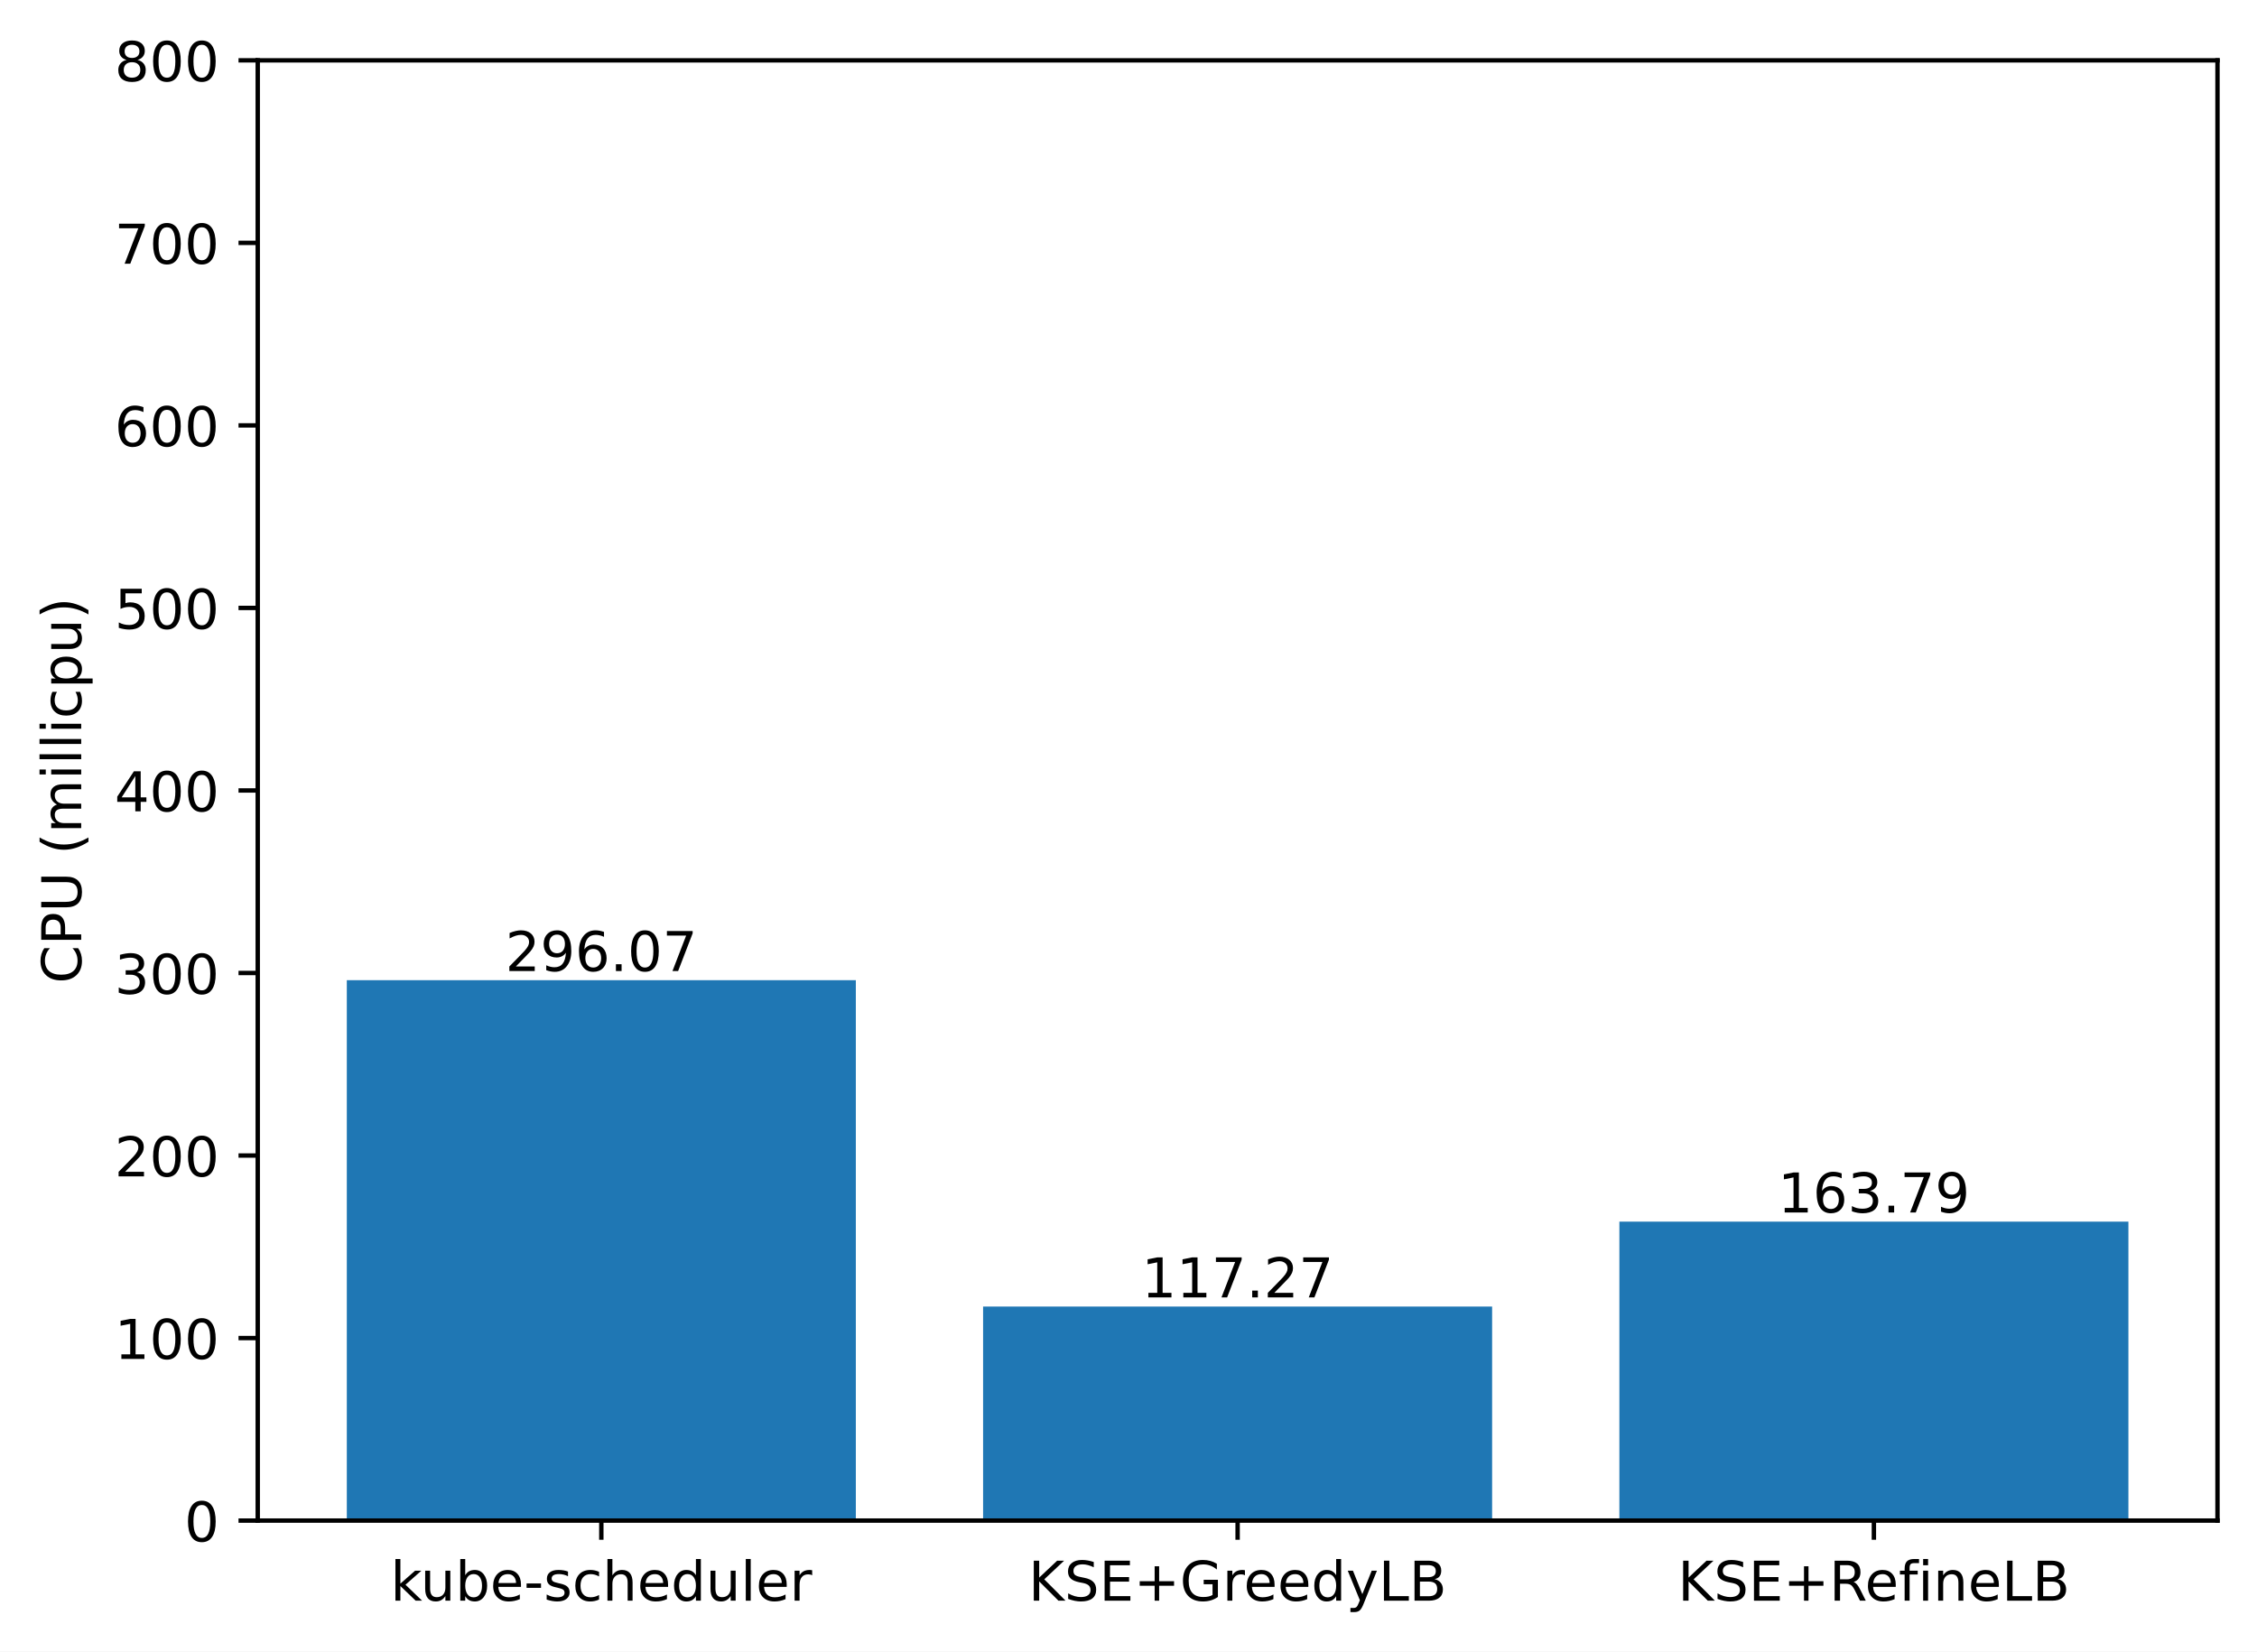
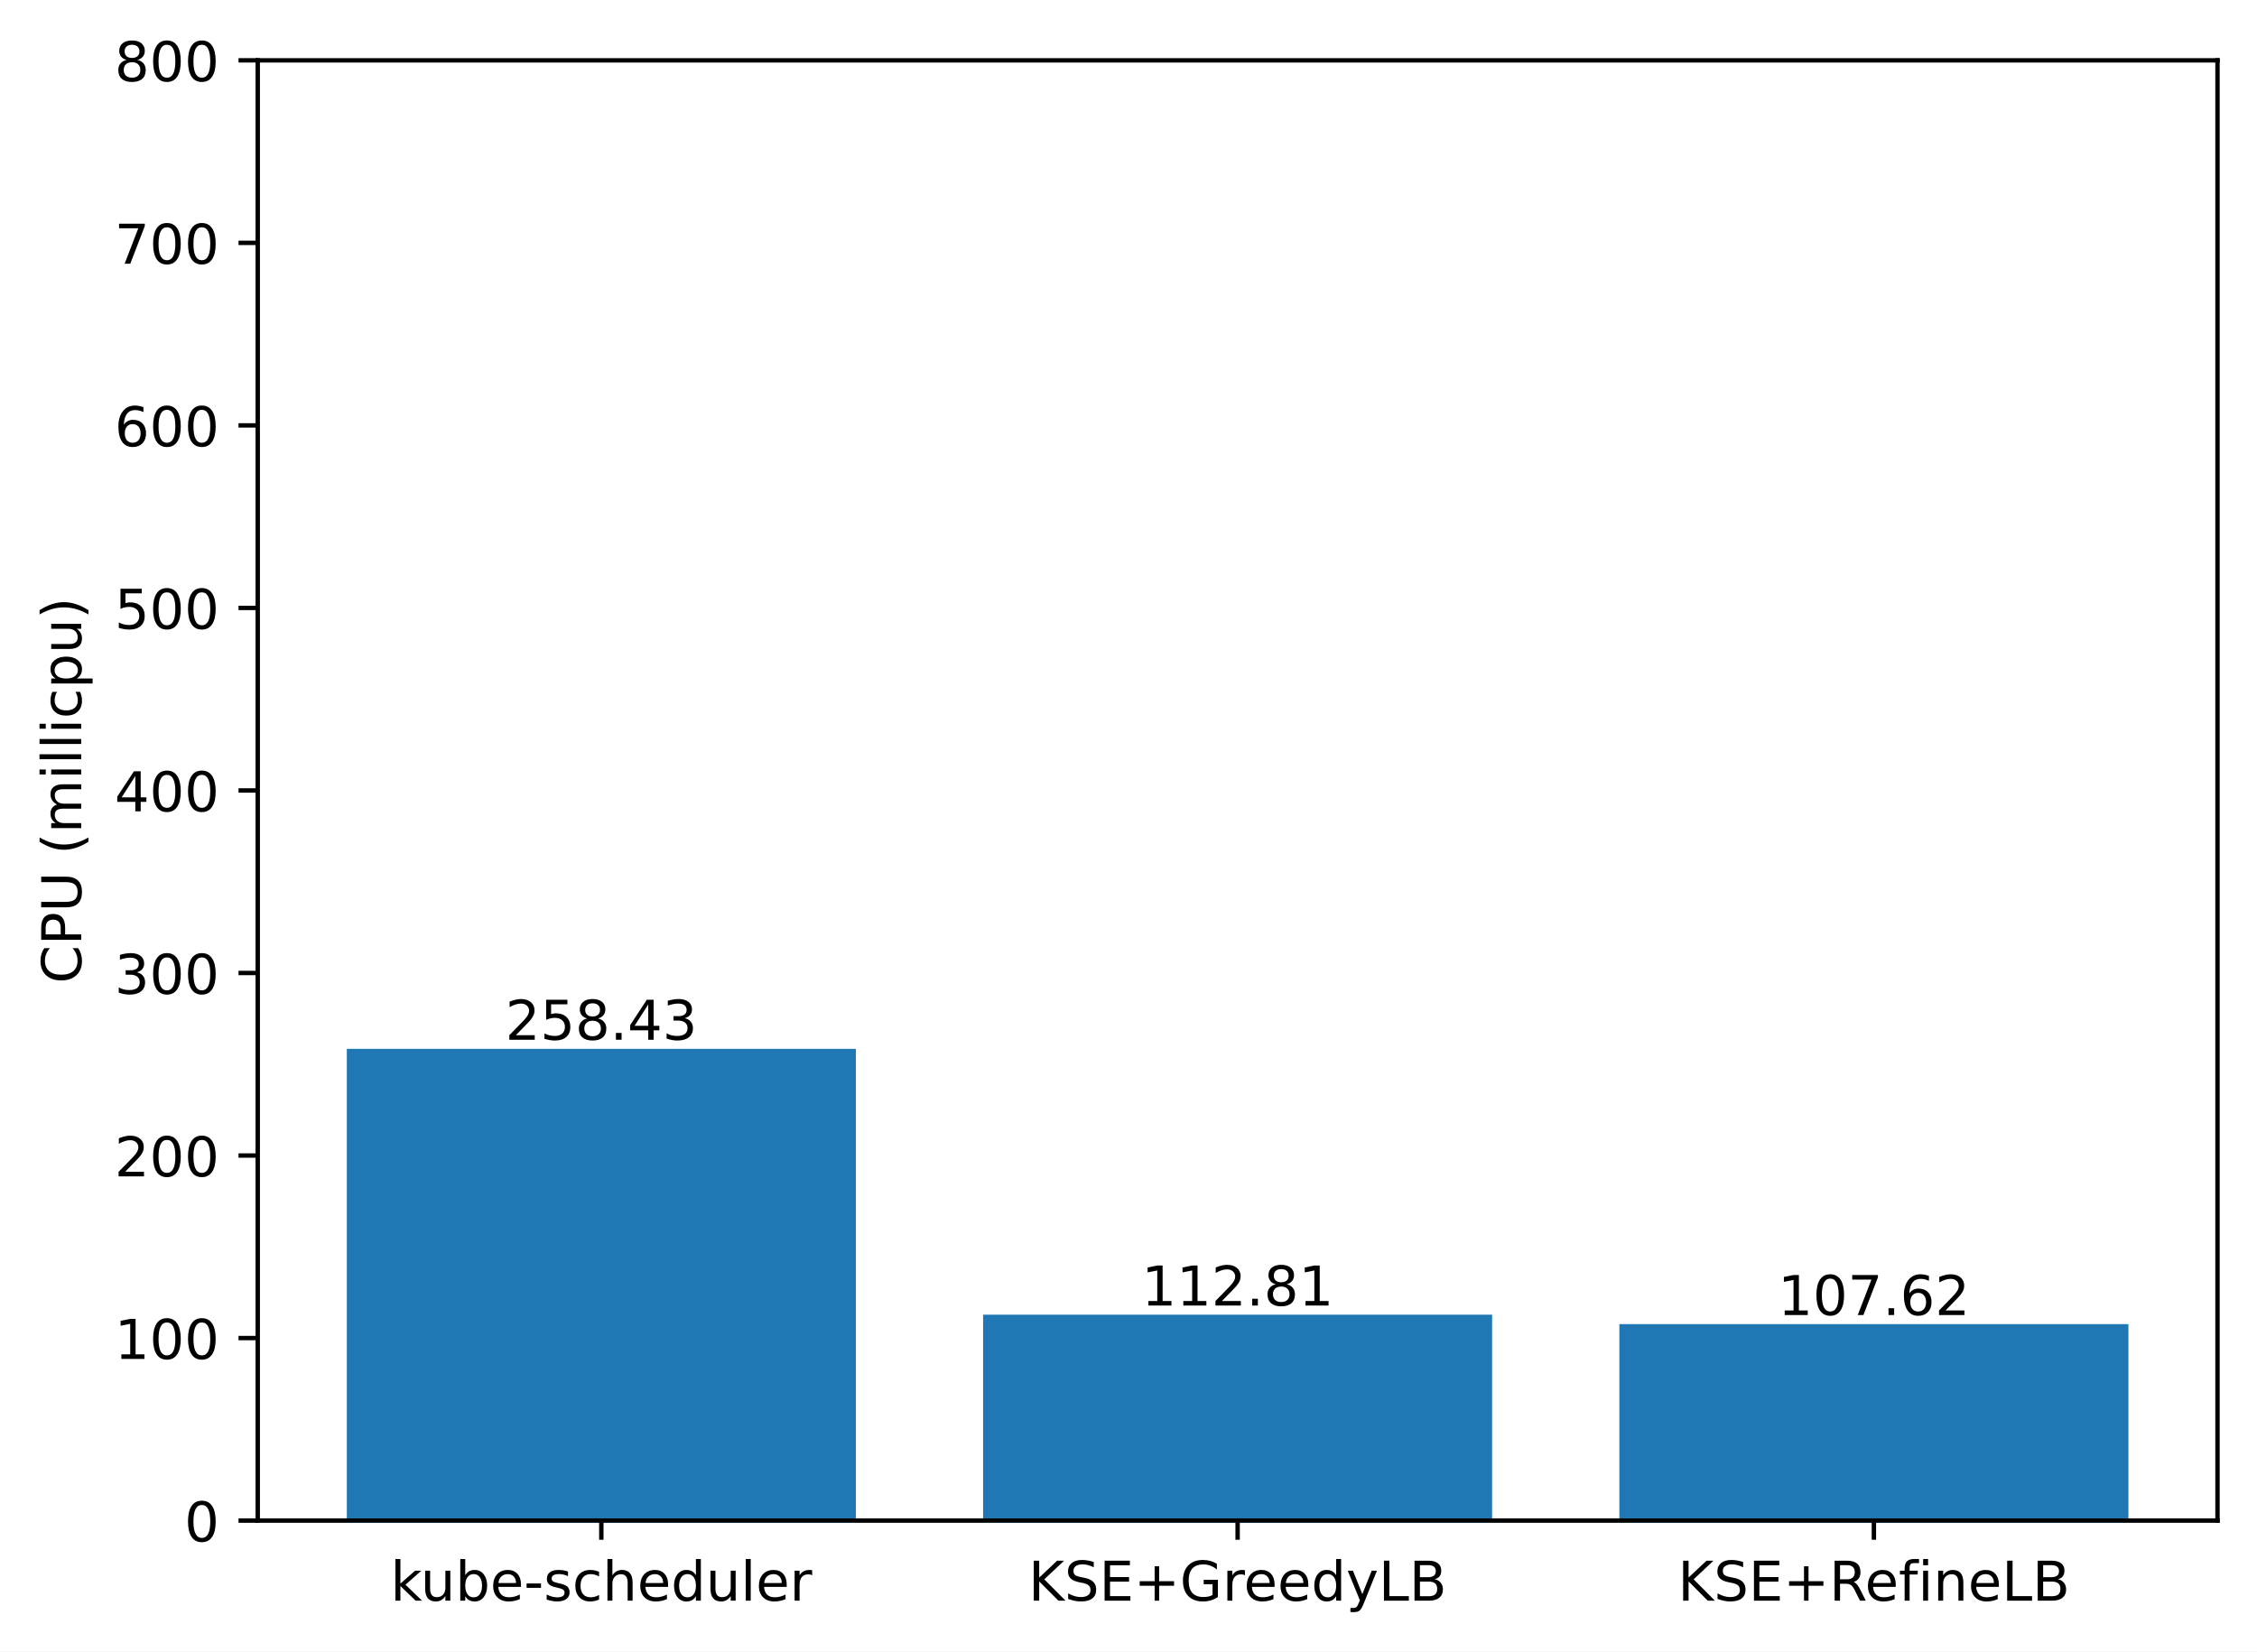
<svg xmlns="http://www.w3.org/2000/svg" xmlns:xlink="http://www.w3.org/1999/xlink" width="411.286pt" height="300.989pt" viewBox="0 0 411.286 300.989" version="1.1">
  <defs>
    <style type="text/css">*{stroke-linejoin: round; stroke-linecap: butt}</style>
  </defs>
  <g id="figure_1">
    <g id="patch_1">
      <path d="M 0 300.989  L 411.286 300.989  L 411.286 0  L 0 0  z " style="fill: #ffffff" />
    </g>
    <g id="axes_1">
      <g id="patch_2">
        <path d="M 46.966 277.111  L 404.086 277.111  L 404.086 10.999  L 46.966 10.999  z " style="fill: #ffffff" />
      </g>
      <g id="patch_3">
-         <path d="M 63.198 277.111  L 155.957 277.111  L 155.957 178.626  L 63.198 178.626  z " clip-path="url(#p68c5d6626c)" style="fill: #1f77b4" />
+         <path d="M 63.198 277.111  L 155.957 277.111  L 155.957 191.147  L 63.198 191.147  z " clip-path="url(#p3909a41c8a)" style="fill: #1f77b4" />
      </g>
      <g id="patch_4">
-         <path d="M 179.146 277.111  L 271.905 277.111  L 271.905 238.103  L 179.146 238.103  z " clip-path="url(#p68c5d6626c)" style="fill: #1f77b4" />
+         <path d="M 179.146 277.111  L 271.905 277.111  L 271.905 239.586  L 179.146 239.586  z " clip-path="url(#p3909a41c8a)" style="fill: #1f77b4" />
      </g>
      <g id="patch_5">
-         <path d="M 295.094 277.111  L 387.853 277.111  L 387.853 222.628  L 295.094 222.628  z " clip-path="url(#p68c5d6626c)" style="fill: #1f77b4" />
+         <path d="M 295.094 277.111  L 387.853 277.111  L 387.853 241.313  L 295.094 241.313  z " clip-path="url(#p3909a41c8a)" style="fill: #1f77b4" />
      </g>
      <g id="matplotlib.axis_1">
        <g id="xtick_1">
          <g id="line2d_1">
            <defs>
-               <path id="m149d8f7bbe" d="M 0 0  L 0 3.5  " style="stroke: #000000; stroke-width: 0.8" />
+               <path id="mc83b0e8fea" d="M 0 0  L 0 3.5  " style="stroke: #000000; stroke-width: 0.8" />
            </defs>
            <g>
-               <use xlink:href="#m149d8f7bbe" x="109.578" y="277.111" style="stroke: #000000; stroke-width: 0.8" />
+               <use xlink:href="#mc83b0e8fea" x="109.578" y="277.111" style="stroke: #000000; stroke-width: 0.8" />
            </g>
          </g>
          <g id="text_1">
            <g transform="translate(71.15179 291.7097)scale(0.1 -0.1)">
              <defs>
                <path id="DejaVuSans-6b" d="M 581 4863  L 1159 4863  L 1159 1991  L 2875 3500  L 3609 3500  L 1753 1863  L 3688 0  L 2938 0  L 1159 1709  L 1159 0  L 581 0  L 581 4863  z " transform="scale(0.015625)" />
                <path id="DejaVuSans-75" d="M 544 1381  L 544 3500  L 1119 3500  L 1119 1403  Q 1119 906 1312 657  Q 1506 409 1894 409  Q 2359 409 2629 706  Q 2900 1003 2900 1516  L 2900 3500  L 3475 3500  L 3475 0  L 2900 0  L 2900 538  Q 2691 219 2414 64  Q 2138 -91 1772 -91  Q 1169 -91 856 284  Q 544 659 544 1381  z M 1991 3584  L 1991 3584  z " transform="scale(0.015625)" />
                <path id="DejaVuSans-62" d="M 3116 1747  Q 3116 2381 2855 2742  Q 2594 3103 2138 3103  Q 1681 3103 1420 2742  Q 1159 2381 1159 1747  Q 1159 1113 1420 752  Q 1681 391 2138 391  Q 2594 391 2855 752  Q 3116 1113 3116 1747  z M 1159 2969  Q 1341 3281 1617 3432  Q 1894 3584 2278 3584  Q 2916 3584 3314 3078  Q 3713 2572 3713 1747  Q 3713 922 3314 415  Q 2916 -91 2278 -91  Q 1894 -91 1617 61  Q 1341 213 1159 525  L 1159 0  L 581 0  L 581 4863  L 1159 4863  L 1159 2969  z " transform="scale(0.015625)" />
                <path id="DejaVuSans-65" d="M 3597 1894  L 3597 1613  L 953 1613  Q 991 1019 1311 708  Q 1631 397 2203 397  Q 2534 397 2845 478  Q 3156 559 3463 722  L 3463 178  Q 3153 47 2828 -22  Q 2503 -91 2169 -91  Q 1331 -91 842 396  Q 353 884 353 1716  Q 353 2575 817 3079  Q 1281 3584 2069 3584  Q 2775 3584 3186 3129  Q 3597 2675 3597 1894  z M 3022 2063  Q 3016 2534 2758 2815  Q 2500 3097 2075 3097  Q 1594 3097 1305 2825  Q 1016 2553 972 2059  L 3022 2063  z " transform="scale(0.015625)" />
                <path id="DejaVuSans-2d" d="M 313 2009  L 1997 2009  L 1997 1497  L 313 1497  L 313 2009  z " transform="scale(0.015625)" />
                <path id="DejaVuSans-73" d="M 2834 3397  L 2834 2853  Q 2591 2978 2328 3040  Q 2066 3103 1784 3103  Q 1356 3103 1142 2972  Q 928 2841 928 2578  Q 928 2378 1081 2264  Q 1234 2150 1697 2047  L 1894 2003  Q 2506 1872 2764 1633  Q 3022 1394 3022 966  Q 3022 478 2636 193  Q 2250 -91 1575 -91  Q 1294 -91 989 -36  Q 684 19 347 128  L 347 722  Q 666 556 975 473  Q 1284 391 1588 391  Q 1994 391 2212 530  Q 2431 669 2431 922  Q 2431 1156 2273 1281  Q 2116 1406 1581 1522  L 1381 1569  Q 847 1681 609 1914  Q 372 2147 372 2553  Q 372 3047 722 3315  Q 1072 3584 1716 3584  Q 2034 3584 2315 3537  Q 2597 3491 2834 3397  z " transform="scale(0.015625)" />
                <path id="DejaVuSans-63" d="M 3122 3366  L 3122 2828  Q 2878 2963 2633 3030  Q 2388 3097 2138 3097  Q 1578 3097 1268 2742  Q 959 2388 959 1747  Q 959 1106 1268 751  Q 1578 397 2138 397  Q 2388 397 2633 464  Q 2878 531 3122 666  L 3122 134  Q 2881 22 2623 -34  Q 2366 -91 2075 -91  Q 1284 -91 818 406  Q 353 903 353 1747  Q 353 2603 823 3093  Q 1294 3584 2113 3584  Q 2378 3584 2631 3529  Q 2884 3475 3122 3366  z " transform="scale(0.015625)" />
                <path id="DejaVuSans-68" d="M 3513 2113  L 3513 0  L 2938 0  L 2938 2094  Q 2938 2591 2744 2837  Q 2550 3084 2163 3084  Q 1697 3084 1428 2787  Q 1159 2491 1159 1978  L 1159 0  L 581 0  L 581 4863  L 1159 4863  L 1159 2956  Q 1366 3272 1645 3428  Q 1925 3584 2291 3584  Q 2894 3584 3203 3211  Q 3513 2838 3513 2113  z " transform="scale(0.015625)" />
                <path id="DejaVuSans-64" d="M 2906 2969  L 2906 4863  L 3481 4863  L 3481 0  L 2906 0  L 2906 525  Q 2725 213 2448 61  Q 2172 -91 1784 -91  Q 1150 -91 751 415  Q 353 922 353 1747  Q 353 2572 751 3078  Q 1150 3584 1784 3584  Q 2172 3584 2448 3432  Q 2725 3281 2906 2969  z M 947 1747  Q 947 1113 1208 752  Q 1469 391 1925 391  Q 2381 391 2643 752  Q 2906 1113 2906 1747  Q 2906 2381 2643 2742  Q 2381 3103 1925 3103  Q 1469 3103 1208 2742  Q 947 2381 947 1747  z " transform="scale(0.015625)" />
                <path id="DejaVuSans-6c" d="M 603 4863  L 1178 4863  L 1178 0  L 603 0  L 603 4863  z " transform="scale(0.015625)" />
                <path id="DejaVuSans-72" d="M 2631 2963  Q 2534 3019 2420 3045  Q 2306 3072 2169 3072  Q 1681 3072 1420 2755  Q 1159 2438 1159 1844  L 1159 0  L 581 0  L 581 3500  L 1159 3500  L 1159 2956  Q 1341 3275 1631 3429  Q 1922 3584 2338 3584  Q 2397 3584 2469 3576  Q 2541 3569 2628 3553  L 2631 2963  z " transform="scale(0.015625)" />
              </defs>
              <use xlink:href="#DejaVuSans-6b" />
              <use xlink:href="#DejaVuSans-75" x="54.785" />
              <use xlink:href="#DejaVuSans-62" x="118.164" />
              <use xlink:href="#DejaVuSans-65" x="181.641" />
              <use xlink:href="#DejaVuSans-2d" x="243.164" />
              <use xlink:href="#DejaVuSans-73" x="279.248" />
              <use xlink:href="#DejaVuSans-63" x="331.348" />
              <use xlink:href="#DejaVuSans-68" x="386.328" />
              <use xlink:href="#DejaVuSans-65" x="449.707" />
              <use xlink:href="#DejaVuSans-64" x="511.23" />
              <use xlink:href="#DejaVuSans-75" x="574.707" />
              <use xlink:href="#DejaVuSans-6c" x="638.086" />
              <use xlink:href="#DejaVuSans-65" x="665.869" />
              <use xlink:href="#DejaVuSans-72" x="727.393" />
            </g>
          </g>
        </g>
        <g id="xtick_2">
          <g id="line2d_2">
            <g>
-               <use xlink:href="#m149d8f7bbe" x="225.526" y="277.111" style="stroke: #000000; stroke-width: 0.8" />
+               <use xlink:href="#mc83b0e8fea" x="225.526" y="277.111" style="stroke: #000000; stroke-width: 0.8" />
            </g>
          </g>
          <g id="text_2">
            <g transform="translate(187.403 291.7097)scale(0.1 -0.1)">
              <defs>
                <path id="DejaVuSans-4b" d="M 628 4666  L 1259 4666  L 1259 2694  L 3353 4666  L 4166 4666  L 1850 2491  L 4331 0  L 3500 0  L 1259 2247  L 1259 0  L 628 0  L 628 4666  z " transform="scale(0.015625)" />
                <path id="DejaVuSans-53" d="M 3425 4513  L 3425 3897  Q 3066 4069 2747 4153  Q 2428 4238 2131 4238  Q 1616 4238 1336 4038  Q 1056 3838 1056 3469  Q 1056 3159 1242 3001  Q 1428 2844 1947 2747  L 2328 2669  Q 3034 2534 3370 2195  Q 3706 1856 3706 1288  Q 3706 609 3251 259  Q 2797 -91 1919 -91  Q 1588 -91 1214 -16  Q 841 59 441 206  L 441 856  Q 825 641 1194 531  Q 1563 422 1919 422  Q 2459 422 2753 634  Q 3047 847 3047 1241  Q 3047 1584 2836 1778  Q 2625 1972 2144 2069  L 1759 2144  Q 1053 2284 737 2584  Q 422 2884 422 3419  Q 422 4038 858 4394  Q 1294 4750 2059 4750  Q 2388 4750 2728 4690  Q 3069 4631 3425 4513  z " transform="scale(0.015625)" />
                <path id="DejaVuSans-45" d="M 628 4666  L 3578 4666  L 3578 4134  L 1259 4134  L 1259 2753  L 3481 2753  L 3481 2222  L 1259 2222  L 1259 531  L 3634 531  L 3634 0  L 628 0  L 628 4666  z " transform="scale(0.015625)" />
                <path id="DejaVuSans-2b" d="M 2944 4013  L 2944 2272  L 4684 2272  L 4684 1741  L 2944 1741  L 2944 0  L 2419 0  L 2419 1741  L 678 1741  L 678 2272  L 2419 2272  L 2419 4013  L 2944 4013  z " transform="scale(0.015625)" />
                <path id="DejaVuSans-47" d="M 3809 666  L 3809 1919  L 2778 1919  L 2778 2438  L 4434 2438  L 4434 434  Q 4069 175 3628 42  Q 3188 -91 2688 -91  Q 1594 -91 976 548  Q 359 1188 359 2328  Q 359 3472 976 4111  Q 1594 4750 2688 4750  Q 3144 4750 3555 4637  Q 3966 4525 4313 4306  L 4313 3634  Q 3963 3931 3569 4081  Q 3175 4231 2741 4231  Q 1884 4231 1454 3753  Q 1025 3275 1025 2328  Q 1025 1384 1454 906  Q 1884 428 2741 428  Q 3075 428 3337 486  Q 3600 544 3809 666  z " transform="scale(0.015625)" />
                <path id="DejaVuSans-79" d="M 2059 -325  Q 1816 -950 1584 -1140  Q 1353 -1331 966 -1331  L 506 -1331  L 506 -850  L 844 -850  Q 1081 -850 1212 -737  Q 1344 -625 1503 -206  L 1606 56  L 191 3500  L 800 3500  L 1894 763  L 2988 3500  L 3597 3500  L 2059 -325  z " transform="scale(0.015625)" />
                <path id="DejaVuSans-4c" d="M 628 4666  L 1259 4666  L 1259 531  L 3531 531  L 3531 0  L 628 0  L 628 4666  z " transform="scale(0.015625)" />
                <path id="DejaVuSans-42" d="M 1259 2228  L 1259 519  L 2272 519  Q 2781 519 3026 730  Q 3272 941 3272 1375  Q 3272 1813 3026 2020  Q 2781 2228 2272 2228  L 1259 2228  z M 1259 4147  L 1259 2741  L 2194 2741  Q 2656 2741 2882 2914  Q 3109 3088 3109 3444  Q 3109 3797 2882 3972  Q 2656 4147 2194 4147  L 1259 4147  z M 628 4666  L 2241 4666  Q 2963 4666 3353 4366  Q 3744 4066 3744 3513  Q 3744 3084 3544 2831  Q 3344 2578 2956 2516  Q 3422 2416 3680 2098  Q 3938 1781 3938 1306  Q 3938 681 3513 340  Q 3088 0 2303 0  L 628 0  L 628 4666  z " transform="scale(0.015625)" />
              </defs>
              <use xlink:href="#DejaVuSans-4b" />
              <use xlink:href="#DejaVuSans-53" x="65.576" />
              <use xlink:href="#DejaVuSans-45" x="129.053" />
              <use xlink:href="#DejaVuSans-2b" x="192.236" />
              <use xlink:href="#DejaVuSans-47" x="276.025" />
              <use xlink:href="#DejaVuSans-72" x="353.516" />
              <use xlink:href="#DejaVuSans-65" x="392.379" />
              <use xlink:href="#DejaVuSans-65" x="453.902" />
              <use xlink:href="#DejaVuSans-64" x="515.426" />
              <use xlink:href="#DejaVuSans-79" x="578.902" />
              <use xlink:href="#DejaVuSans-4c" x="638.082" />
              <use xlink:href="#DejaVuSans-42" x="693.795" />
            </g>
          </g>
        </g>
        <g id="xtick_3">
          <g id="line2d_3">
            <g>
-               <use xlink:href="#m149d8f7bbe" x="341.474" y="277.111" style="stroke: #000000; stroke-width: 0.8" />
+               <use xlink:href="#mc83b0e8fea" x="341.474" y="277.111" style="stroke: #000000; stroke-width: 0.8" />
            </g>
          </g>
          <g id="text_3">
            <g transform="translate(305.7346 291.7097)scale(0.1 -0.1)">
              <defs>
                <path id="DejaVuSans-52" d="M 2841 2188  Q 3044 2119 3236 1894  Q 3428 1669 3622 1275  L 4263 0  L 3584 0  L 2988 1197  Q 2756 1666 2539 1819  Q 2322 1972 1947 1972  L 1259 1972  L 1259 0  L 628 0  L 628 4666  L 2053 4666  Q 2853 4666 3247 4331  Q 3641 3997 3641 3322  Q 3641 2881 3436 2590  Q 3231 2300 2841 2188  z M 1259 4147  L 1259 2491  L 2053 2491  Q 2509 2491 2742 2702  Q 2975 2913 2975 3322  Q 2975 3731 2742 3939  Q 2509 4147 2053 4147  L 1259 4147  z " transform="scale(0.015625)" />
                <path id="DejaVuSans-66" d="M 2375 4863  L 2375 4384  L 1825 4384  Q 1516 4384 1395 4259  Q 1275 4134 1275 3809  L 1275 3500  L 2222 3500  L 2222 3053  L 1275 3053  L 1275 0  L 697 0  L 697 3053  L 147 3053  L 147 3500  L 697 3500  L 697 3744  Q 697 4328 969 4595  Q 1241 4863 1831 4863  L 2375 4863  z " transform="scale(0.015625)" />
                <path id="DejaVuSans-69" d="M 603 3500  L 1178 3500  L 1178 0  L 603 0  L 603 3500  z M 603 4863  L 1178 4863  L 1178 4134  L 603 4134  L 603 4863  z " transform="scale(0.015625)" />
                <path id="DejaVuSans-6e" d="M 3513 2113  L 3513 0  L 2938 0  L 2938 2094  Q 2938 2591 2744 2837  Q 2550 3084 2163 3084  Q 1697 3084 1428 2787  Q 1159 2491 1159 1978  L 1159 0  L 581 0  L 581 3500  L 1159 3500  L 1159 2956  Q 1366 3272 1645 3428  Q 1925 3584 2291 3584  Q 2894 3584 3203 3211  Q 3513 2838 3513 2113  z " transform="scale(0.015625)" />
              </defs>
              <use xlink:href="#DejaVuSans-4b" />
              <use xlink:href="#DejaVuSans-53" x="65.576" />
              <use xlink:href="#DejaVuSans-45" x="129.053" />
              <use xlink:href="#DejaVuSans-2b" x="192.236" />
              <use xlink:href="#DejaVuSans-52" x="276.025" />
              <use xlink:href="#DejaVuSans-65" x="341.008" />
              <use xlink:href="#DejaVuSans-66" x="402.531" />
              <use xlink:href="#DejaVuSans-69" x="437.736" />
              <use xlink:href="#DejaVuSans-6e" x="465.52" />
              <use xlink:href="#DejaVuSans-65" x="528.898" />
              <use xlink:href="#DejaVuSans-4c" x="590.422" />
              <use xlink:href="#DejaVuSans-42" x="646.135" />
            </g>
          </g>
        </g>
      </g>
      <g id="matplotlib.axis_2">
        <g id="ytick_1">
          <g id="line2d_4">
            <defs>
-               <path id="m630003bf27" d="M 0 0  L -3.5 0  " style="stroke: #000000; stroke-width: 0.8" />
+               <path id="m23fcca96b4" d="M 0 0  L -3.5 0  " style="stroke: #000000; stroke-width: 0.8" />
            </defs>
            <g>
-               <use xlink:href="#m630003bf27" x="46.966" y="277.111" style="stroke: #000000; stroke-width: 0.8" />
+               <use xlink:href="#m23fcca96b4" x="46.966" y="277.111" style="stroke: #000000; stroke-width: 0.8" />
            </g>
          </g>
          <g id="text_4">
            <g transform="translate(33.60312 280.9104)scale(0.1 -0.1)">
              <defs>
                <path id="DejaVuSans-30" d="M 2034 4250  Q 1547 4250 1301 3770  Q 1056 3291 1056 2328  Q 1056 1369 1301 889  Q 1547 409 2034 409  Q 2525 409 2770 889  Q 3016 1369 3016 2328  Q 3016 3291 2770 3770  Q 2525 4250 2034 4250  z M 2034 4750  Q 2819 4750 3233 4129  Q 3647 3509 3647 2328  Q 3647 1150 3233 529  Q 2819 -91 2034 -91  Q 1250 -91 836 529  Q 422 1150 422 2328  Q 422 3509 836 4129  Q 1250 4750 2034 4750  z " transform="scale(0.015625)" />
              </defs>
              <use xlink:href="#DejaVuSans-30" />
            </g>
          </g>
        </g>
        <g id="ytick_2">
          <g id="line2d_5">
            <g>
-               <use xlink:href="#m630003bf27" x="46.966" y="243.847" style="stroke: #000000; stroke-width: 0.8" />
+               <use xlink:href="#m23fcca96b4" x="46.966" y="243.847" style="stroke: #000000; stroke-width: 0.8" />
            </g>
          </g>
          <g id="text_5">
            <g transform="translate(20.87813 247.6464)scale(0.1 -0.1)">
              <defs>
                <path id="DejaVuSans-31" d="M 794 531  L 1825 531  L 1825 4091  L 703 3866  L 703 4441  L 1819 4666  L 2450 4666  L 2450 531  L 3481 531  L 3481 0  L 794 0  L 794 531  z " transform="scale(0.015625)" />
              </defs>
              <use xlink:href="#DejaVuSans-31" />
              <use xlink:href="#DejaVuSans-30" x="63.623" />
              <use xlink:href="#DejaVuSans-30" x="127.246" />
            </g>
          </g>
        </g>
        <g id="ytick_3">
          <g id="line2d_6">
            <g>
-               <use xlink:href="#m630003bf27" x="46.966" y="210.583" style="stroke: #000000; stroke-width: 0.8" />
+               <use xlink:href="#m23fcca96b4" x="46.966" y="210.583" style="stroke: #000000; stroke-width: 0.8" />
            </g>
          </g>
          <g id="text_6">
            <g transform="translate(20.87813 214.3824)scale(0.1 -0.1)">
              <defs>
                <path id="DejaVuSans-32" d="M 1228 531  L 3431 531  L 3431 0  L 469 0  L 469 531  Q 828 903 1448 1529  Q 2069 2156 2228 2338  Q 2531 2678 2651 2914  Q 2772 3150 2772 3378  Q 2772 3750 2511 3984  Q 2250 4219 1831 4219  Q 1534 4219 1204 4116  Q 875 4013 500 3803  L 500 4441  Q 881 4594 1212 4672  Q 1544 4750 1819 4750  Q 2544 4750 2975 4387  Q 3406 4025 3406 3419  Q 3406 3131 3298 2873  Q 3191 2616 2906 2266  Q 2828 2175 2409 1742  Q 1991 1309 1228 531  z " transform="scale(0.015625)" />
              </defs>
              <use xlink:href="#DejaVuSans-32" />
              <use xlink:href="#DejaVuSans-30" x="63.623" />
              <use xlink:href="#DejaVuSans-30" x="127.246" />
            </g>
          </g>
        </g>
        <g id="ytick_4">
          <g id="line2d_7">
            <g>
-               <use xlink:href="#m630003bf27" x="46.966" y="177.319" style="stroke: #000000; stroke-width: 0.8" />
+               <use xlink:href="#m23fcca96b4" x="46.966" y="177.319" style="stroke: #000000; stroke-width: 0.8" />
            </g>
          </g>
          <g id="text_7">
            <g transform="translate(20.87813 181.1184)scale(0.1 -0.1)">
              <defs>
                <path id="DejaVuSans-33" d="M 2597 2516  Q 3050 2419 3304 2112  Q 3559 1806 3559 1356  Q 3559 666 3084 287  Q 2609 -91 1734 -91  Q 1441 -91 1130 -33  Q 819 25 488 141  L 488 750  Q 750 597 1062 519  Q 1375 441 1716 441  Q 2309 441 2620 675  Q 2931 909 2931 1356  Q 2931 1769 2642 2001  Q 2353 2234 1838 2234  L 1294 2234  L 1294 2753  L 1863 2753  Q 2328 2753 2575 2939  Q 2822 3125 2822 3475  Q 2822 3834 2567 4026  Q 2313 4219 1838 4219  Q 1578 4219 1281 4162  Q 984 4106 628 3988  L 628 4550  Q 988 4650 1302 4700  Q 1616 4750 1894 4750  Q 2613 4750 3031 4423  Q 3450 4097 3450 3541  Q 3450 3153 3228 2886  Q 3006 2619 2597 2516  z " transform="scale(0.015625)" />
              </defs>
              <use xlink:href="#DejaVuSans-33" />
              <use xlink:href="#DejaVuSans-30" x="63.623" />
              <use xlink:href="#DejaVuSans-30" x="127.246" />
            </g>
          </g>
        </g>
        <g id="ytick_5">
          <g id="line2d_8">
            <g>
-               <use xlink:href="#m630003bf27" x="46.966" y="144.055" style="stroke: #000000; stroke-width: 0.8" />
+               <use xlink:href="#m23fcca96b4" x="46.966" y="144.055" style="stroke: #000000; stroke-width: 0.8" />
            </g>
          </g>
          <g id="text_8">
            <g transform="translate(20.87813 147.8544)scale(0.1 -0.1)">
              <defs>
                <path id="DejaVuSans-34" d="M 2419 4116  L 825 1625  L 2419 1625  L 2419 4116  z M 2253 4666  L 3047 4666  L 3047 1625  L 3713 1625  L 3713 1100  L 3047 1100  L 3047 0  L 2419 0  L 2419 1100  L 313 1100  L 313 1709  L 2253 4666  z " transform="scale(0.015625)" />
              </defs>
              <use xlink:href="#DejaVuSans-34" />
              <use xlink:href="#DejaVuSans-30" x="63.623" />
              <use xlink:href="#DejaVuSans-30" x="127.246" />
            </g>
          </g>
        </g>
        <g id="ytick_6">
          <g id="line2d_9">
            <g>
-               <use xlink:href="#m630003bf27" x="46.966" y="110.791" style="stroke: #000000; stroke-width: 0.8" />
+               <use xlink:href="#m23fcca96b4" x="46.966" y="110.791" style="stroke: #000000; stroke-width: 0.8" />
            </g>
          </g>
          <g id="text_9">
            <g transform="translate(20.87813 114.5904)scale(0.1 -0.1)">
              <defs>
                <path id="DejaVuSans-35" d="M 691 4666  L 3169 4666  L 3169 4134  L 1269 4134  L 1269 2991  Q 1406 3038 1543 3061  Q 1681 3084 1819 3084  Q 2600 3084 3056 2656  Q 3513 2228 3513 1497  Q 3513 744 3044 326  Q 2575 -91 1722 -91  Q 1428 -91 1123 -41  Q 819 9 494 109  L 494 744  Q 775 591 1075 516  Q 1375 441 1709 441  Q 2250 441 2565 725  Q 2881 1009 2881 1497  Q 2881 1984 2565 2268  Q 2250 2553 1709 2553  Q 1456 2553 1204 2497  Q 953 2441 691 2322  L 691 4666  z " transform="scale(0.015625)" />
              </defs>
              <use xlink:href="#DejaVuSans-35" />
              <use xlink:href="#DejaVuSans-30" x="63.623" />
              <use xlink:href="#DejaVuSans-30" x="127.246" />
            </g>
          </g>
        </g>
        <g id="ytick_7">
          <g id="line2d_10">
            <g>
-               <use xlink:href="#m630003bf27" x="46.966" y="77.527" style="stroke: #000000; stroke-width: 0.8" />
+               <use xlink:href="#m23fcca96b4" x="46.966" y="77.527" style="stroke: #000000; stroke-width: 0.8" />
            </g>
          </g>
          <g id="text_10">
            <g transform="translate(20.87813 81.32644)scale(0.1 -0.1)">
              <defs>
                <path id="DejaVuSans-36" d="M 2113 2584  Q 1688 2584 1439 2293  Q 1191 2003 1191 1497  Q 1191 994 1439 701  Q 1688 409 2113 409  Q 2538 409 2786 701  Q 3034 994 3034 1497  Q 3034 2003 2786 2293  Q 2538 2584 2113 2584  z M 3366 4563  L 3366 3988  Q 3128 4100 2886 4159  Q 2644 4219 2406 4219  Q 1781 4219 1451 3797  Q 1122 3375 1075 2522  Q 1259 2794 1537 2939  Q 1816 3084 2150 3084  Q 2853 3084 3261 2657  Q 3669 2231 3669 1497  Q 3669 778 3244 343  Q 2819 -91 2113 -91  Q 1303 -91 875 529  Q 447 1150 447 2328  Q 447 3434 972 4092  Q 1497 4750 2381 4750  Q 2619 4750 2861 4703  Q 3103 4656 3366 4563  z " transform="scale(0.015625)" />
              </defs>
              <use xlink:href="#DejaVuSans-36" />
              <use xlink:href="#DejaVuSans-30" x="63.623" />
              <use xlink:href="#DejaVuSans-30" x="127.246" />
            </g>
          </g>
        </g>
        <g id="ytick_8">
          <g id="line2d_11">
            <g>
-               <use xlink:href="#m630003bf27" x="46.966" y="44.263" style="stroke: #000000; stroke-width: 0.8" />
+               <use xlink:href="#m23fcca96b4" x="46.966" y="44.263" style="stroke: #000000; stroke-width: 0.8" />
            </g>
          </g>
          <g id="text_11">
            <g transform="translate(20.87813 48.06244)scale(0.1 -0.1)">
              <defs>
                <path id="DejaVuSans-37" d="M 525 4666  L 3525 4666  L 3525 4397  L 1831 0  L 1172 0  L 2766 4134  L 525 4134  L 525 4666  z " transform="scale(0.015625)" />
              </defs>
              <use xlink:href="#DejaVuSans-37" />
              <use xlink:href="#DejaVuSans-30" x="63.623" />
              <use xlink:href="#DejaVuSans-30" x="127.246" />
            </g>
          </g>
        </g>
        <g id="ytick_9">
          <g id="line2d_12">
            <g>
-               <use xlink:href="#m630003bf27" x="46.966" y="10.999" style="stroke: #000000; stroke-width: 0.8" />
+               <use xlink:href="#m23fcca96b4" x="46.966" y="10.999" style="stroke: #000000; stroke-width: 0.8" />
            </g>
          </g>
          <g id="text_12">
            <g transform="translate(20.87813 14.79844)scale(0.1 -0.1)">
              <defs>
                <path id="DejaVuSans-38" d="M 2034 2216  Q 1584 2216 1326 1975  Q 1069 1734 1069 1313  Q 1069 891 1326 650  Q 1584 409 2034 409  Q 2484 409 2743 651  Q 3003 894 3003 1313  Q 3003 1734 2745 1975  Q 2488 2216 2034 2216  z M 1403 2484  Q 997 2584 770 2862  Q 544 3141 544 3541  Q 544 4100 942 4425  Q 1341 4750 2034 4750  Q 2731 4750 3128 4425  Q 3525 4100 3525 3541  Q 3525 3141 3298 2862  Q 3072 2584 2669 2484  Q 3125 2378 3379 2068  Q 3634 1759 3634 1313  Q 3634 634 3220 271  Q 2806 -91 2034 -91  Q 1263 -91 848 271  Q 434 634 434 1313  Q 434 1759 690 2068  Q 947 2378 1403 2484  z M 1172 3481  Q 1172 3119 1398 2916  Q 1625 2713 2034 2713  Q 2441 2713 2670 2916  Q 2900 3119 2900 3481  Q 2900 3844 2670 4047  Q 2441 4250 2034 4250  Q 1625 4250 1398 4047  Q 1172 3844 1172 3481  z " transform="scale(0.015625)" />
              </defs>
              <use xlink:href="#DejaVuSans-38" />
              <use xlink:href="#DejaVuSans-30" x="63.623" />
              <use xlink:href="#DejaVuSans-30" x="127.246" />
            </g>
          </g>
        </g>
        <g id="text_13">
          <g transform="translate(14.79844 179.2302)rotate(-90)scale(0.1 -0.1)">
            <defs>
              <path id="DejaVuSans-43" d="M 4122 4306  L 4122 3641  Q 3803 3938 3442 4084  Q 3081 4231 2675 4231  Q 1875 4231 1450 3742  Q 1025 3253 1025 2328  Q 1025 1406 1450 917  Q 1875 428 2675 428  Q 3081 428 3442 575  Q 3803 722 4122 1019  L 4122 359  Q 3791 134 3420 21  Q 3050 -91 2638 -91  Q 1578 -91 968 557  Q 359 1206 359 2328  Q 359 3453 968 4101  Q 1578 4750 2638 4750  Q 3056 4750 3426 4639  Q 3797 4528 4122 4306  z " transform="scale(0.015625)" />
              <path id="DejaVuSans-50" d="M 1259 4147  L 1259 2394  L 2053 2394  Q 2494 2394 2734 2622  Q 2975 2850 2975 3272  Q 2975 3691 2734 3919  Q 2494 4147 2053 4147  L 1259 4147  z M 628 4666  L 2053 4666  Q 2838 4666 3239 4311  Q 3641 3956 3641 3272  Q 3641 2581 3239 2228  Q 2838 1875 2053 1875  L 1259 1875  L 1259 0  L 628 0  L 628 4666  z " transform="scale(0.015625)" />
              <path id="DejaVuSans-55" d="M 556 4666  L 1191 4666  L 1191 1831  Q 1191 1081 1462 751  Q 1734 422 2344 422  Q 2950 422 3222 751  Q 3494 1081 3494 1831  L 3494 4666  L 4128 4666  L 4128 1753  Q 4128 841 3676 375  Q 3225 -91 2344 -91  Q 1459 -91 1007 375  Q 556 841 556 1753  L 556 4666  z " transform="scale(0.015625)" />
              <path id="DejaVuSans-20" transform="scale(0.015625)" />
              <path id="DejaVuSans-28" d="M 1984 4856  Q 1566 4138 1362 3434  Q 1159 2731 1159 2009  Q 1159 1288 1364 580  Q 1569 -128 1984 -844  L 1484 -844  Q 1016 -109 783 600  Q 550 1309 550 2009  Q 550 2706 781 3412  Q 1013 4119 1484 4856  L 1984 4856  z " transform="scale(0.015625)" />
              <path id="DejaVuSans-6d" d="M 3328 2828  Q 3544 3216 3844 3400  Q 4144 3584 4550 3584  Q 5097 3584 5394 3201  Q 5691 2819 5691 2113  L 5691 0  L 5113 0  L 5113 2094  Q 5113 2597 4934 2840  Q 4756 3084 4391 3084  Q 3944 3084 3684 2787  Q 3425 2491 3425 1978  L 3425 0  L 2847 0  L 2847 2094  Q 2847 2600 2669 2842  Q 2491 3084 2119 3084  Q 1678 3084 1418 2786  Q 1159 2488 1159 1978  L 1159 0  L 581 0  L 581 3500  L 1159 3500  L 1159 2956  Q 1356 3278 1631 3431  Q 1906 3584 2284 3584  Q 2666 3584 2933 3390  Q 3200 3197 3328 2828  z " transform="scale(0.015625)" />
              <path id="DejaVuSans-70" d="M 1159 525  L 1159 -1331  L 581 -1331  L 581 3500  L 1159 3500  L 1159 2969  Q 1341 3281 1617 3432  Q 1894 3584 2278 3584  Q 2916 3584 3314 3078  Q 3713 2572 3713 1747  Q 3713 922 3314 415  Q 2916 -91 2278 -91  Q 1894 -91 1617 61  Q 1341 213 1159 525  z M 3116 1747  Q 3116 2381 2855 2742  Q 2594 3103 2138 3103  Q 1681 3103 1420 2742  Q 1159 2381 1159 1747  Q 1159 1113 1420 752  Q 1681 391 2138 391  Q 2594 391 2855 752  Q 3116 1113 3116 1747  z " transform="scale(0.015625)" />
              <path id="DejaVuSans-29" d="M 513 4856  L 1013 4856  Q 1481 4119 1714 3412  Q 1947 2706 1947 2009  Q 1947 1309 1714 600  Q 1481 -109 1013 -844  L 513 -844  Q 928 -128 1133 580  Q 1338 1288 1338 2009  Q 1338 2731 1133 3434  Q 928 4138 513 4856  z " transform="scale(0.015625)" />
            </defs>
            <use xlink:href="#DejaVuSans-43" />
            <use xlink:href="#DejaVuSans-50" x="69.824" />
            <use xlink:href="#DejaVuSans-55" x="130.127" />
            <use xlink:href="#DejaVuSans-20" x="203.32" />
            <use xlink:href="#DejaVuSans-28" x="235.107" />
            <use xlink:href="#DejaVuSans-6d" x="274.121" />
            <use xlink:href="#DejaVuSans-69" x="371.533" />
            <use xlink:href="#DejaVuSans-6c" x="399.316" />
            <use xlink:href="#DejaVuSans-6c" x="427.1" />
            <use xlink:href="#DejaVuSans-69" x="454.883" />
            <use xlink:href="#DejaVuSans-63" x="482.666" />
            <use xlink:href="#DejaVuSans-70" x="537.646" />
            <use xlink:href="#DejaVuSans-75" x="601.123" />
            <use xlink:href="#DejaVuSans-29" x="664.502" />
          </g>
        </g>
      </g>
      <g id="patch_6">
        <path d="M 46.966 277.111  L 46.966 10.999  " style="fill: none; stroke: #000000; stroke-width: 0.8; stroke-linejoin: miter; stroke-linecap: square" />
      </g>
      <g id="patch_7">
        <path d="M 404.086 277.111  L 404.086 10.999  " style="fill: none; stroke: #000000; stroke-width: 0.8; stroke-linejoin: miter; stroke-linecap: square" />
      </g>
      <g id="patch_8">
        <path d="M 46.966 277.111  L 404.086 277.111  " style="fill: none; stroke: #000000; stroke-width: 0.8; stroke-linejoin: miter; stroke-linecap: square" />
      </g>
      <g id="patch_9">
        <path d="M 46.966 10.999  L 404.086 10.999  " style="fill: none; stroke: #000000; stroke-width: 0.8; stroke-linejoin: miter; stroke-linecap: square" />
      </g>
      <g id="text_14">
-         <g transform="translate(92.08226 176.9633)scale(0.1 -0.1)">
+         <g transform="translate(92.08226 189.4839)scale(0.1 -0.1)">
          <defs>
-             <path id="DejaVuSans-39" d="M 703 97  L 703 672  Q 941 559 1184 500  Q 1428 441 1663 441  Q 2288 441 2617 861  Q 2947 1281 2994 2138  Q 2813 1869 2534 1725  Q 2256 1581 1919 1581  Q 1219 1581 811 2004  Q 403 2428 403 3163  Q 403 3881 828 4315  Q 1253 4750 1959 4750  Q 2769 4750 3195 4129  Q 3622 3509 3622 2328  Q 3622 1225 3098 567  Q 2575 -91 1691 -91  Q 1453 -91 1209 -44  Q 966 3 703 97  z M 1959 2075  Q 2384 2075 2632 2365  Q 2881 2656 2881 3163  Q 2881 3666 2632 3958  Q 2384 4250 1959 4250  Q 1534 4250 1286 3958  Q 1038 3666 1038 3163  Q 1038 2656 1286 2365  Q 1534 2075 1959 2075  z " transform="scale(0.015625)" />
            <path id="DejaVuSans-2e" d="M 684 794  L 1344 794  L 1344 0  L 684 0  L 684 794  z " transform="scale(0.015625)" />
          </defs>
          <use xlink:href="#DejaVuSans-32" />
-           <use xlink:href="#DejaVuSans-39" x="63.623" />
-           <use xlink:href="#DejaVuSans-36" x="127.246" />
+           <use xlink:href="#DejaVuSans-35" x="63.623" />
+           <use xlink:href="#DejaVuSans-38" x="127.246" />
          <use xlink:href="#DejaVuSans-2e" x="190.869" />
-           <use xlink:href="#DejaVuSans-30" x="222.656" />
-           <use xlink:href="#DejaVuSans-37" x="286.279" />
+           <use xlink:href="#DejaVuSans-34" x="222.656" />
+           <use xlink:href="#DejaVuSans-33" x="286.279" />
        </g>
      </g>
      <g id="text_15">
-         <g transform="translate(208.0303 236.4393)scale(0.1 -0.1)">
+         <g transform="translate(208.0303 237.9229)scale(0.1 -0.1)">
          <use xlink:href="#DejaVuSans-31" />
          <use xlink:href="#DejaVuSans-31" x="63.623" />
+           <use xlink:href="#DejaVuSans-32" x="127.246" />
+           <use xlink:href="#DejaVuSans-2e" x="190.869" />
+           <use xlink:href="#DejaVuSans-38" x="222.656" />
+           <use xlink:href="#DejaVuSans-31" x="286.279" />
+         </g>
+       </g>
+       <g id="text_16">
+         <g transform="translate(323.9784 239.6493)scale(0.1 -0.1)">
+           <use xlink:href="#DejaVuSans-31" />
+           <use xlink:href="#DejaVuSans-30" x="63.623" />
          <use xlink:href="#DejaVuSans-37" x="127.246" />
          <use xlink:href="#DejaVuSans-2e" x="190.869" />
-           <use xlink:href="#DejaVuSans-32" x="222.656" />
-           <use xlink:href="#DejaVuSans-37" x="286.279" />
-         </g>
-       </g>
-       <g id="text_16">
-         <g transform="translate(323.9784 220.9649)scale(0.1 -0.1)">
-           <use xlink:href="#DejaVuSans-31" />
-           <use xlink:href="#DejaVuSans-36" x="63.623" />
-           <use xlink:href="#DejaVuSans-33" x="127.246" />
-           <use xlink:href="#DejaVuSans-2e" x="190.869" />
-           <use xlink:href="#DejaVuSans-37" x="222.656" />
-           <use xlink:href="#DejaVuSans-39" x="286.279" />
+           <use xlink:href="#DejaVuSans-36" x="222.656" />
+           <use xlink:href="#DejaVuSans-32" x="286.279" />
        </g>
      </g>
    </g>
  </g>
  <defs>
-     <clipPath id="p68c5d6626c">
+     <clipPath id="p3909a41c8a">
      <rect x="46.966" y="10.999" width="357.12" height="266.112" />
    </clipPath>
  </defs>
</svg>
